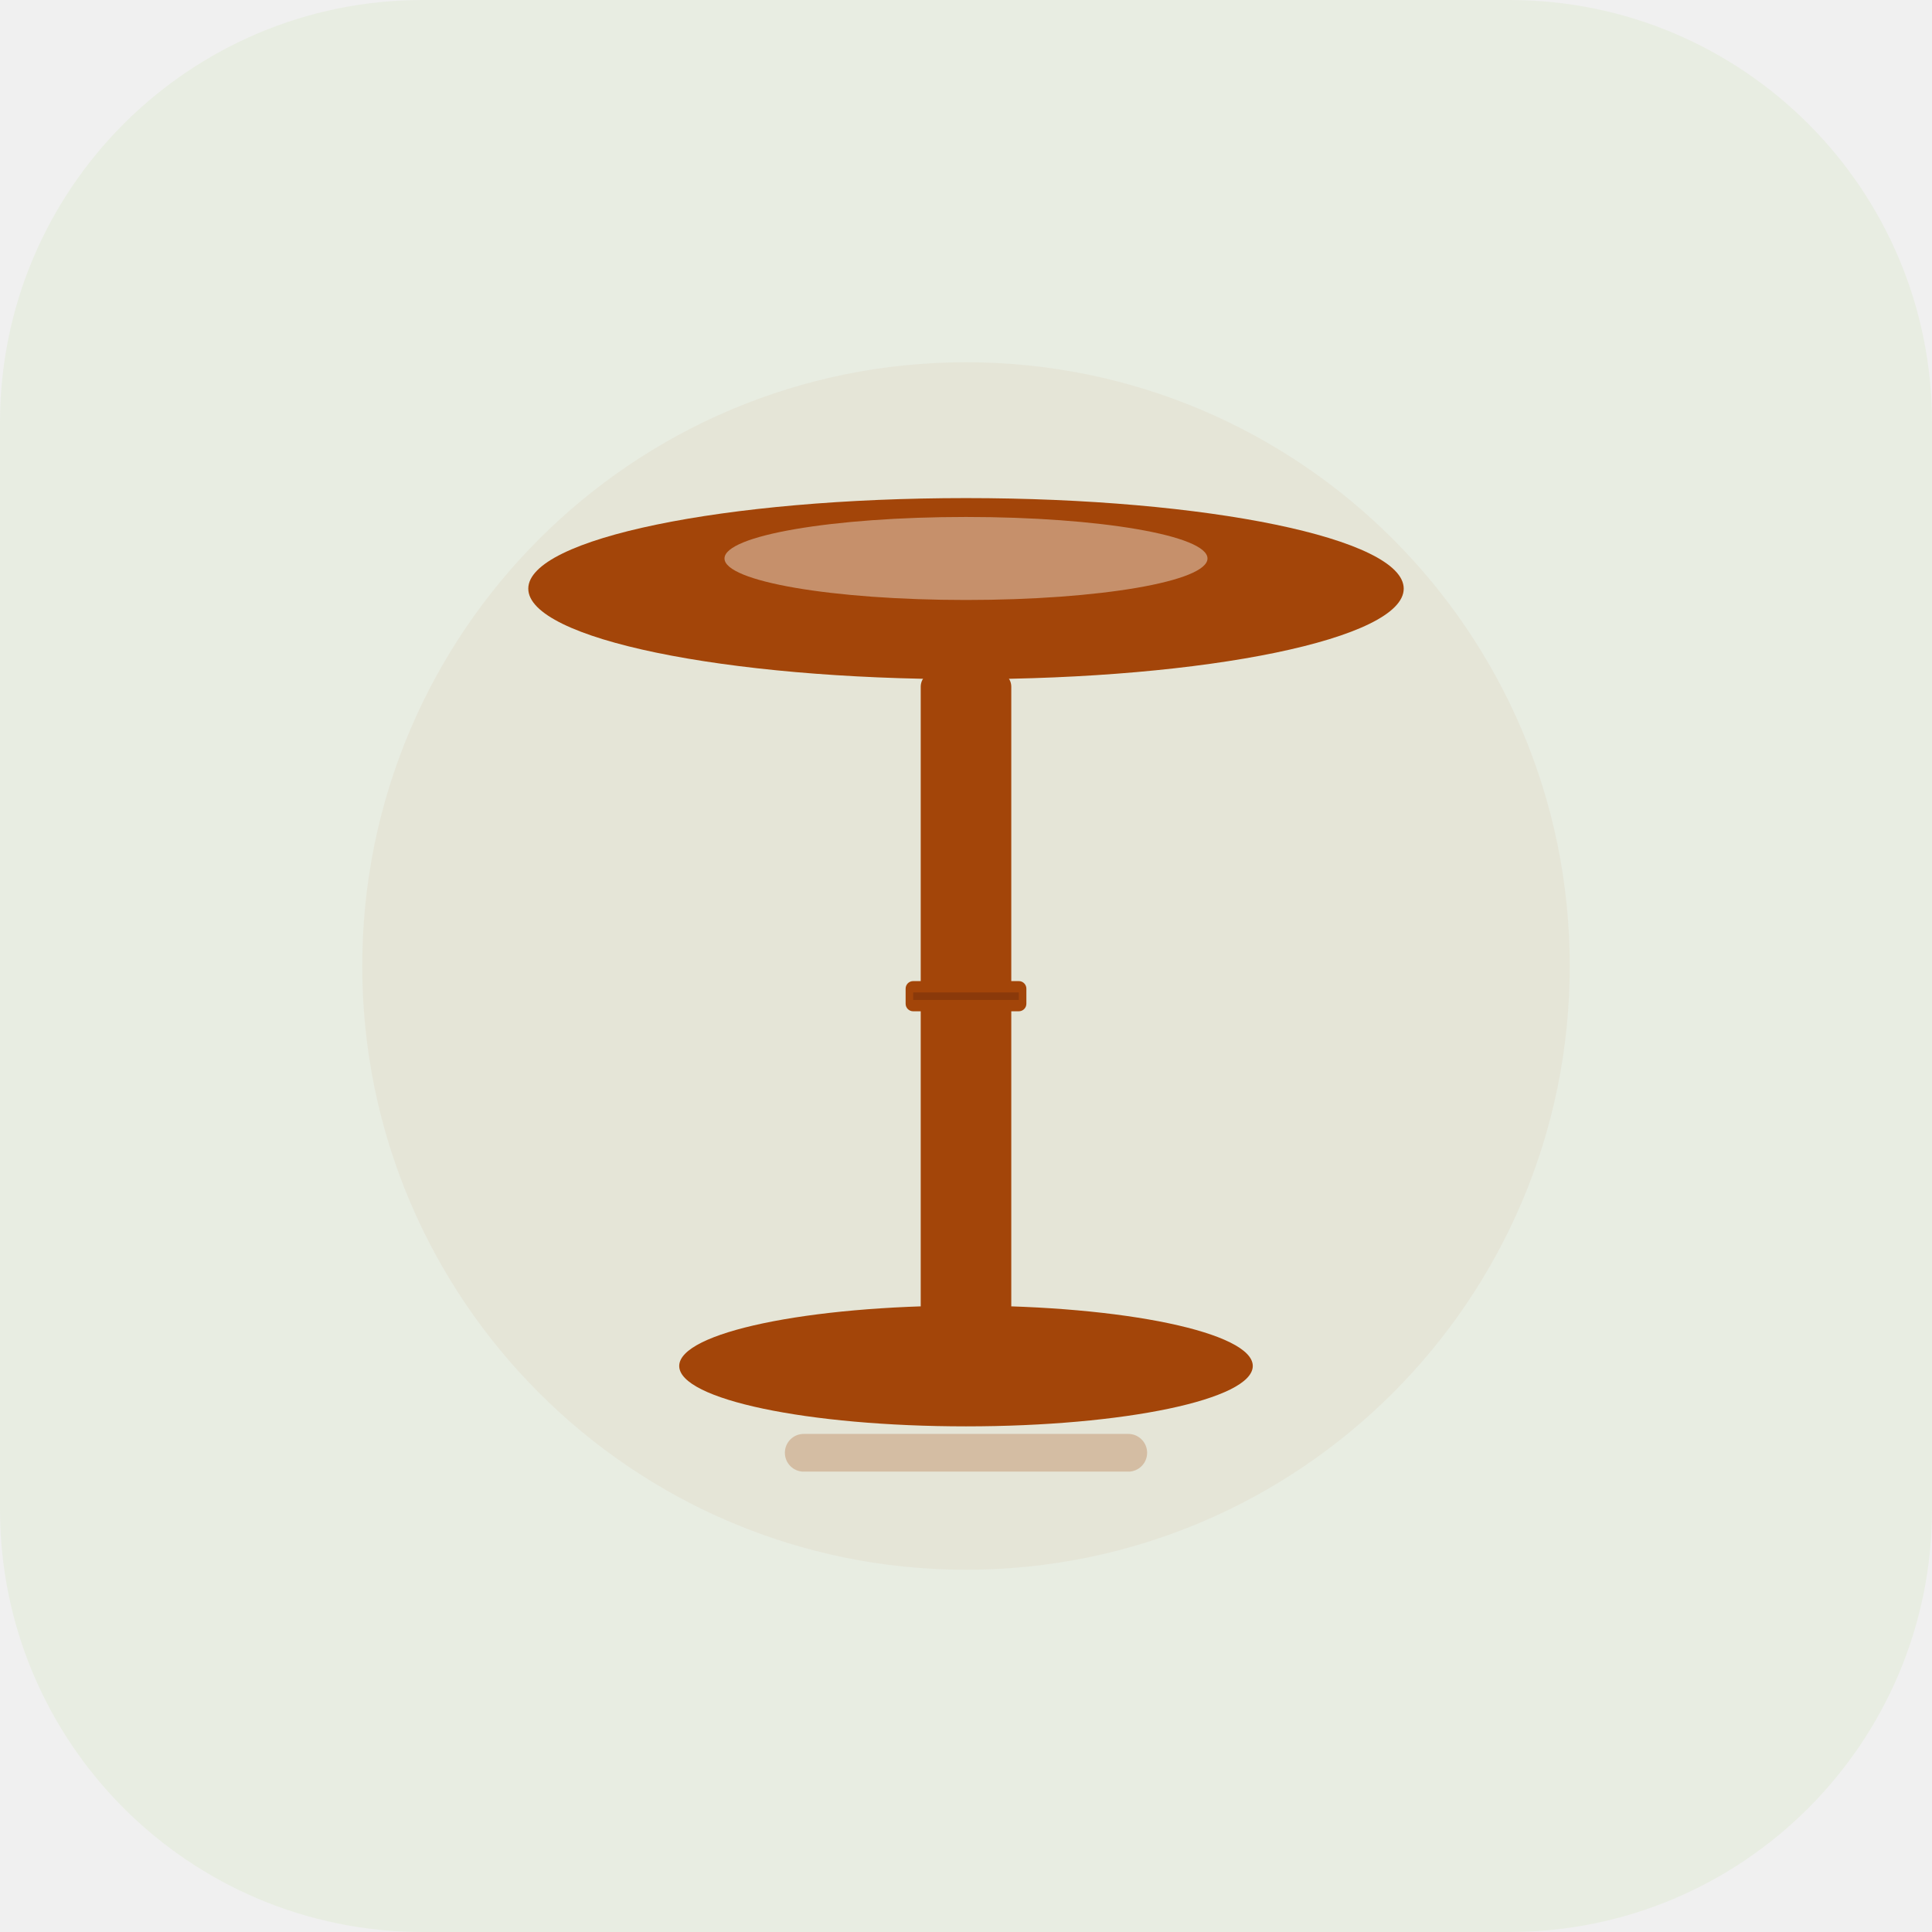
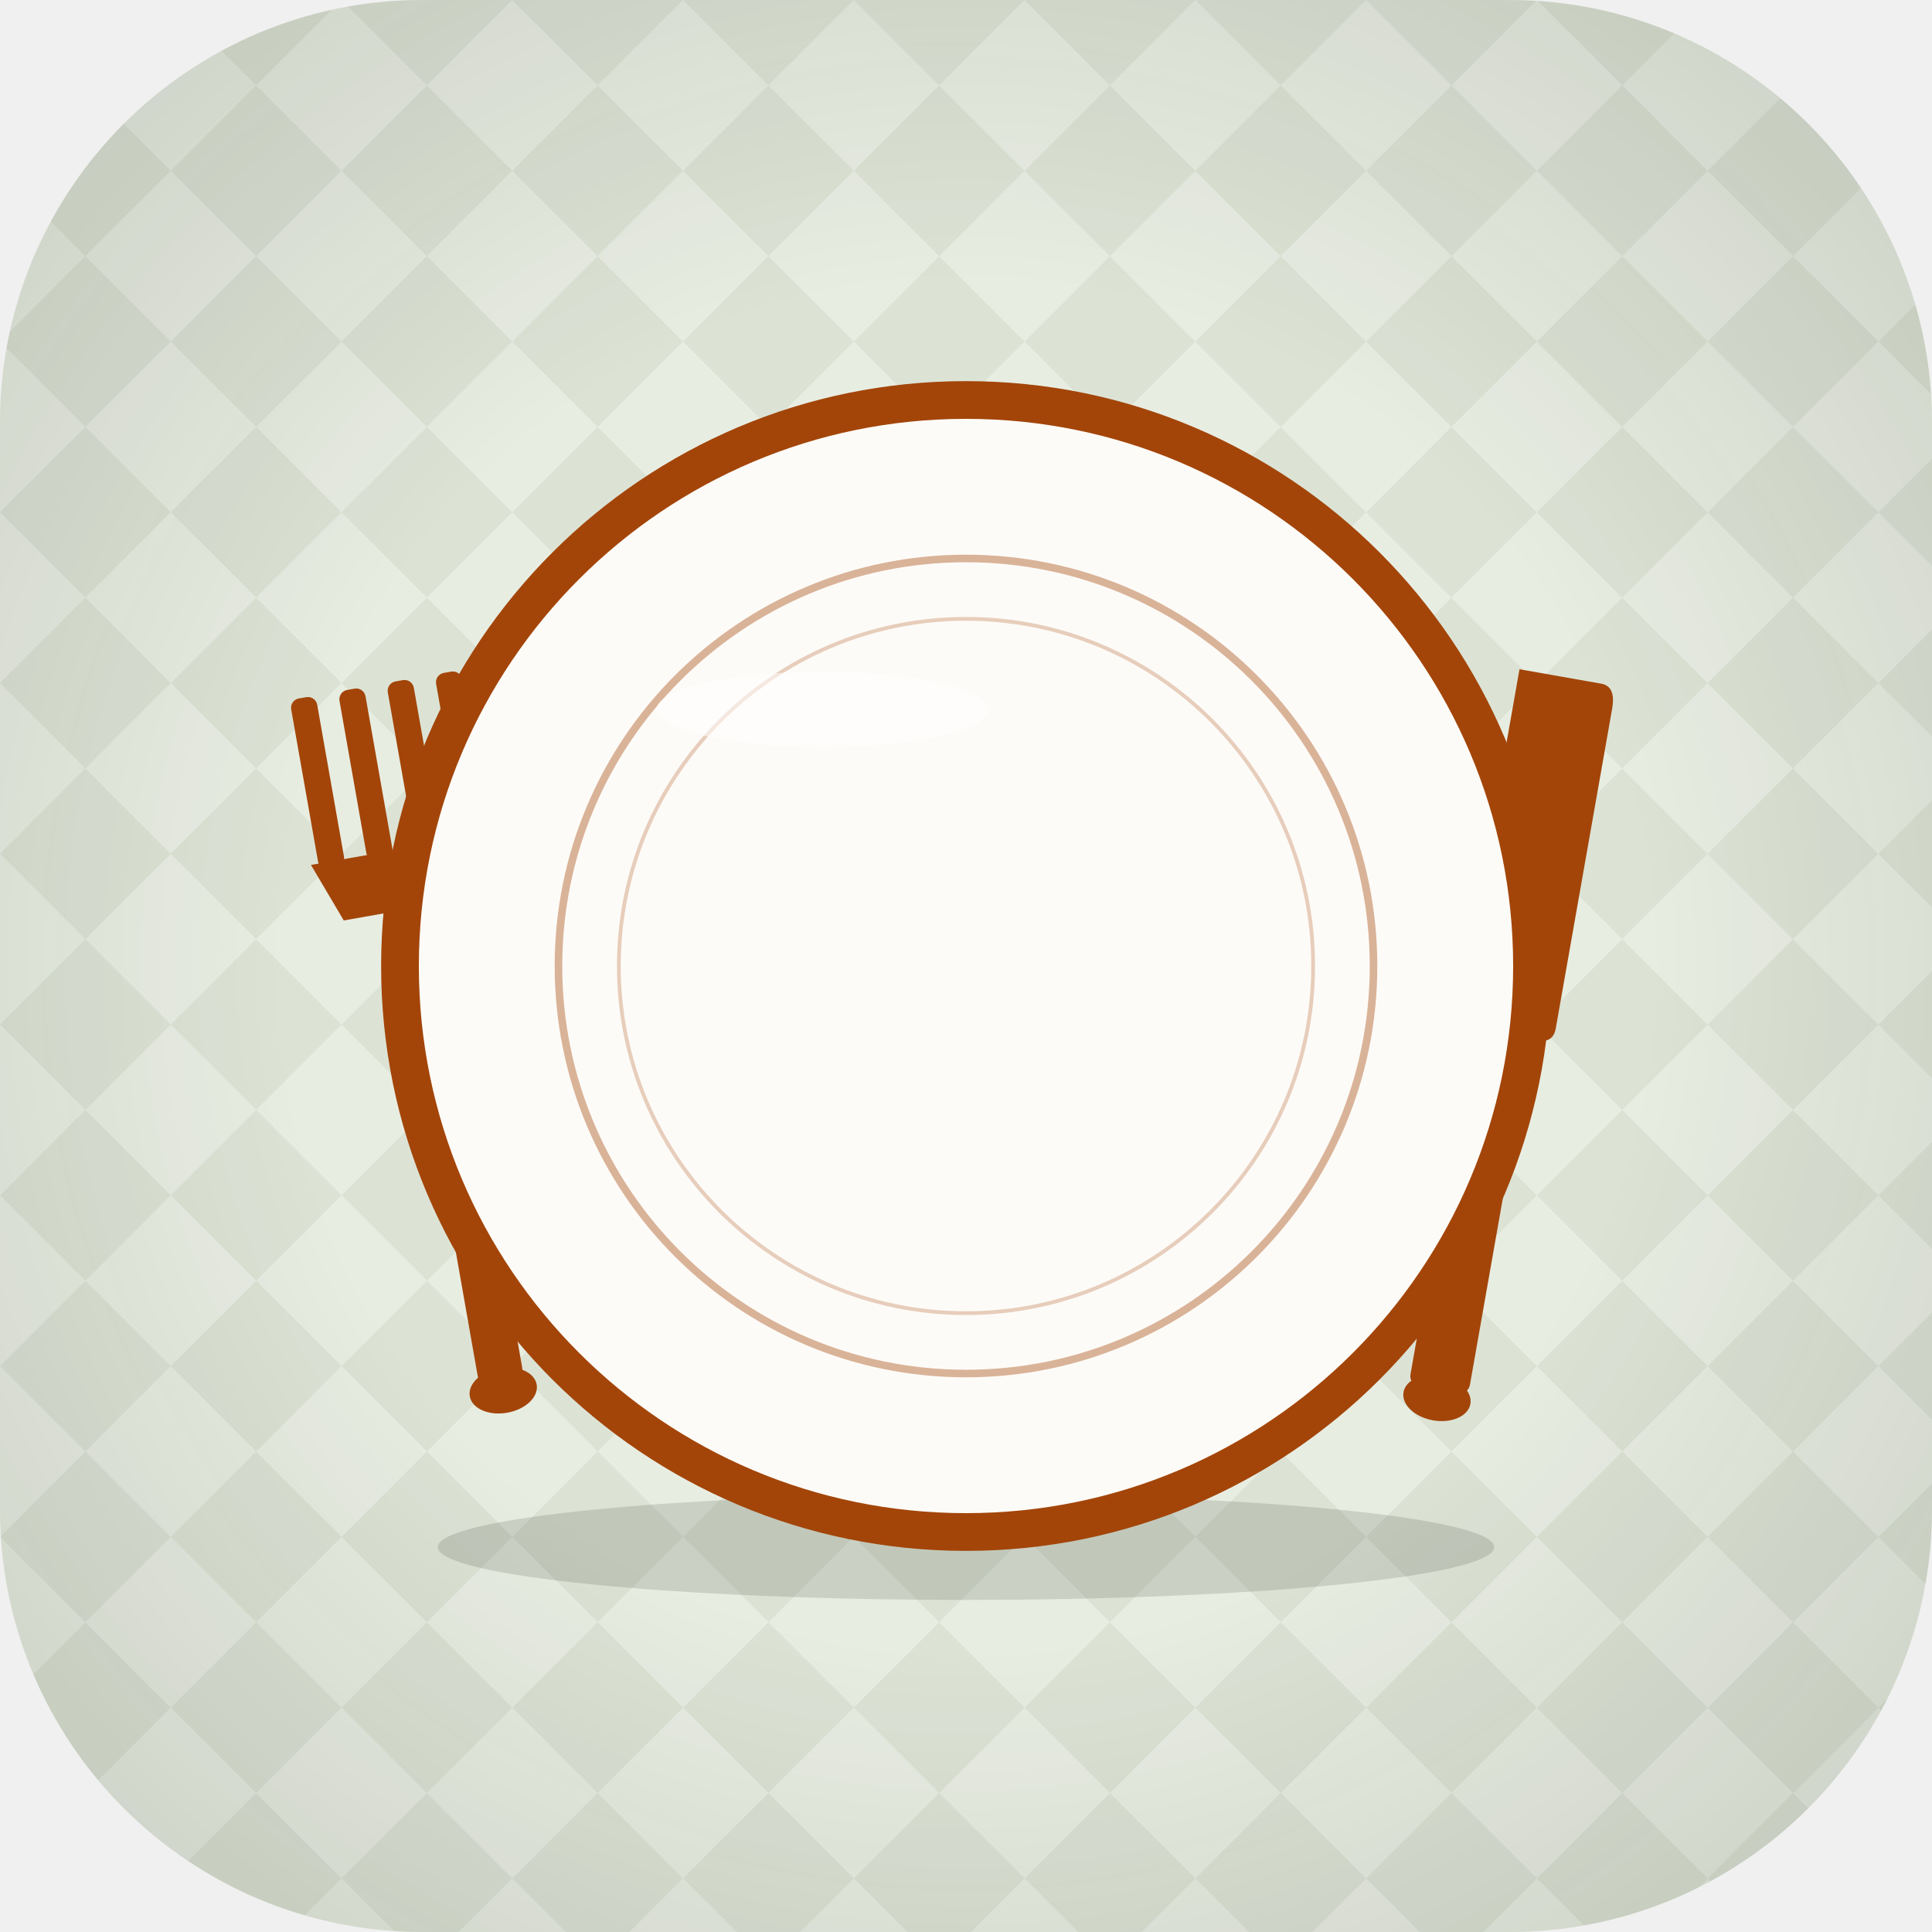
<svg xmlns="http://www.w3.org/2000/svg" viewBox="0 0 512 512">
-   <rect width="512" height="512" rx="112" fill="#E8EDE2" />
-   <circle cx="256" cy="256" r="160" fill="#A34509" fill-opacity="0.05" />
-   <g transform="translate(128 100)">
-     <ellipse cx="128" cy="56" rx="116" ry="24" fill="#A34509" />
-     <ellipse cx="128" cy="48" rx="64" ry="11" fill="#F6F8F2" fill-opacity="0.42" />
-     <rect x="116" y="78" width="24" height="172" rx="4" fill="#A34509" />
-     <rect x="112" y="160" width="32" height="8" rx="2" fill="#A34509" />
-     <rect x="114" y="163" width="28" height="2" fill="#8A390A" />
-     <ellipse cx="128" cy="262" rx="76" ry="16" fill="#A34509" />
-     <rect x="80" y="280" width="96" height="10" rx="5" fill="#A34509" fill-opacity="0.25" />
+   <defs>
+     <pattern id="check" x="0" y="0" width="64" height="64" patternUnits="userSpaceOnUse" patternTransform="rotate(45 0 0)">
+       <rect width="64" height="64" fill="#E8EDE2" />
+       <rect x="32" y="0" width="32" height="32" fill="#DCE3D5" />
+       <rect x="0" y="32" width="32" height="32" fill="#DCE3D5" />
+     </pattern>
+     <radialGradient id="vignette" cx="0.5" cy="0.5" r="0.7">
+       <stop offset="0.5" stop-color="#000000" stop-opacity="0" />
+       <stop offset="1" stop-color="#1C2014" stop-opacity="0.14" />
+     </radialGradient>
+     <clipPath id="rounded">
+       <rect width="512" height="512" rx="112" />
+     </clipPath>
+   </defs>
+   <g clip-path="url(#rounded)">
+     <rect width="512" height="512" fill="#E8EDE2" />
+     <rect width="512" height="512" fill="url(#check)" />
+     <rect width="512" height="512" fill="url(#vignette)" />
+     <g transform="translate(92 180) rotate(-10 24 90)">
+       <rect x="0" y="0" width="7" height="46" rx="2.5" fill="#A34509" />
+       <rect x="13" y="0" width="7" height="46" rx="2.5" fill="#A34509" />
+       <rect x="26" y="0" width="7" height="46" rx="2.5" fill="#A34509" />
+       <rect x="39" y="0" width="7" height="46" rx="2.5" fill="#A34509" />
+       <path d="M -2 44 L 48 44 L 42 60 L 4 60 Z" fill="#A34509" />
+       <rect x="18" y="60" width="12" height="128" rx="3" fill="#A34509" />
+       <ellipse cx="24" cy="190" rx="9" ry="6" fill="#A34509" />
+     </g>
+     <g transform="translate(380 178) rotate(10 18 95)">
+       <path d="M 6 0 L 28 0 Q 32 0 32 6 L 32 92 Q 32 96 28 96 L 6 96 Z" fill="#A34509" />
+       <rect x="10" y="96" width="16" height="96" rx="3" fill="#A34509" />
+       <ellipse cx="18" cy="194" rx="9" ry="6" fill="#A34509" />
+     </g>
+     <ellipse cx="256" cy="410" rx="140" ry="14" fill="#1C2014" fill-opacity="0.14" />
+     <circle cx="256" cy="256" r="150" fill="#FDFBF7" stroke="#A34509" stroke-width="10" />
+     <circle cx="256" cy="256" r="108" fill="none" stroke="#A34509" stroke-width="2" opacity="0.4" />
+     <circle cx="256" cy="256" r="92" fill="none" stroke="#A34509" stroke-width="1" opacity="0.25" />
+     <ellipse cx="218" cy="188" rx="44" ry="10" fill="#FFFFFF" fill-opacity="0.55" />
  </g>
</svg>
